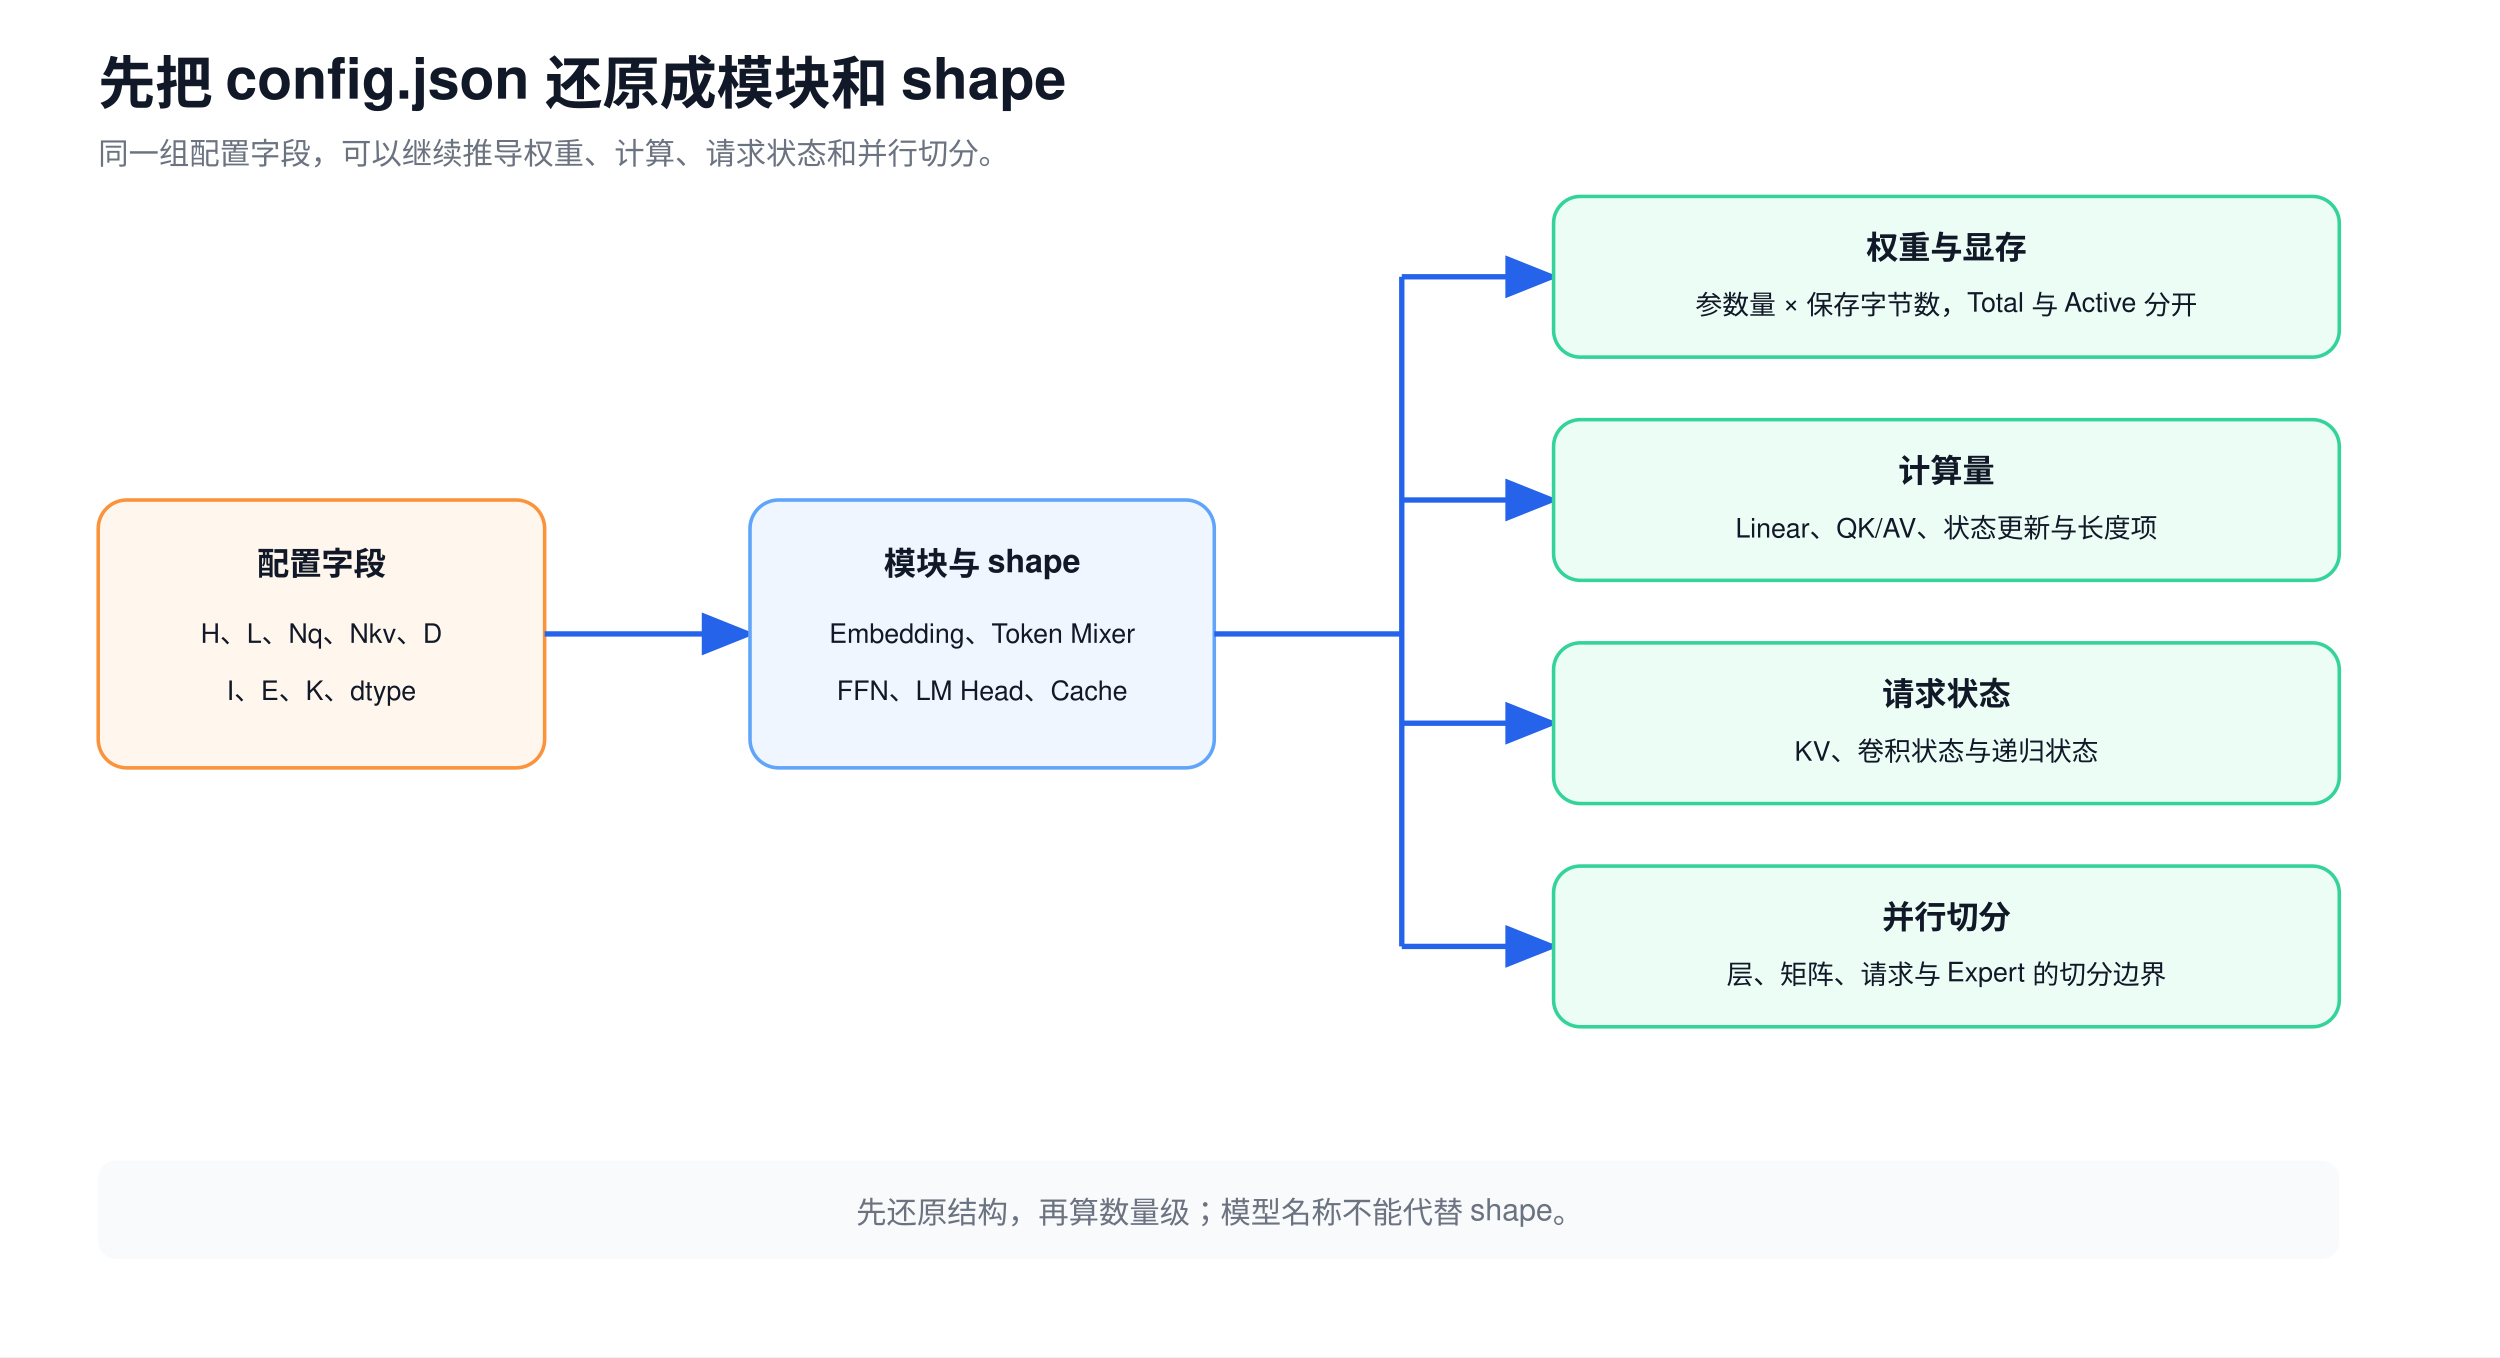
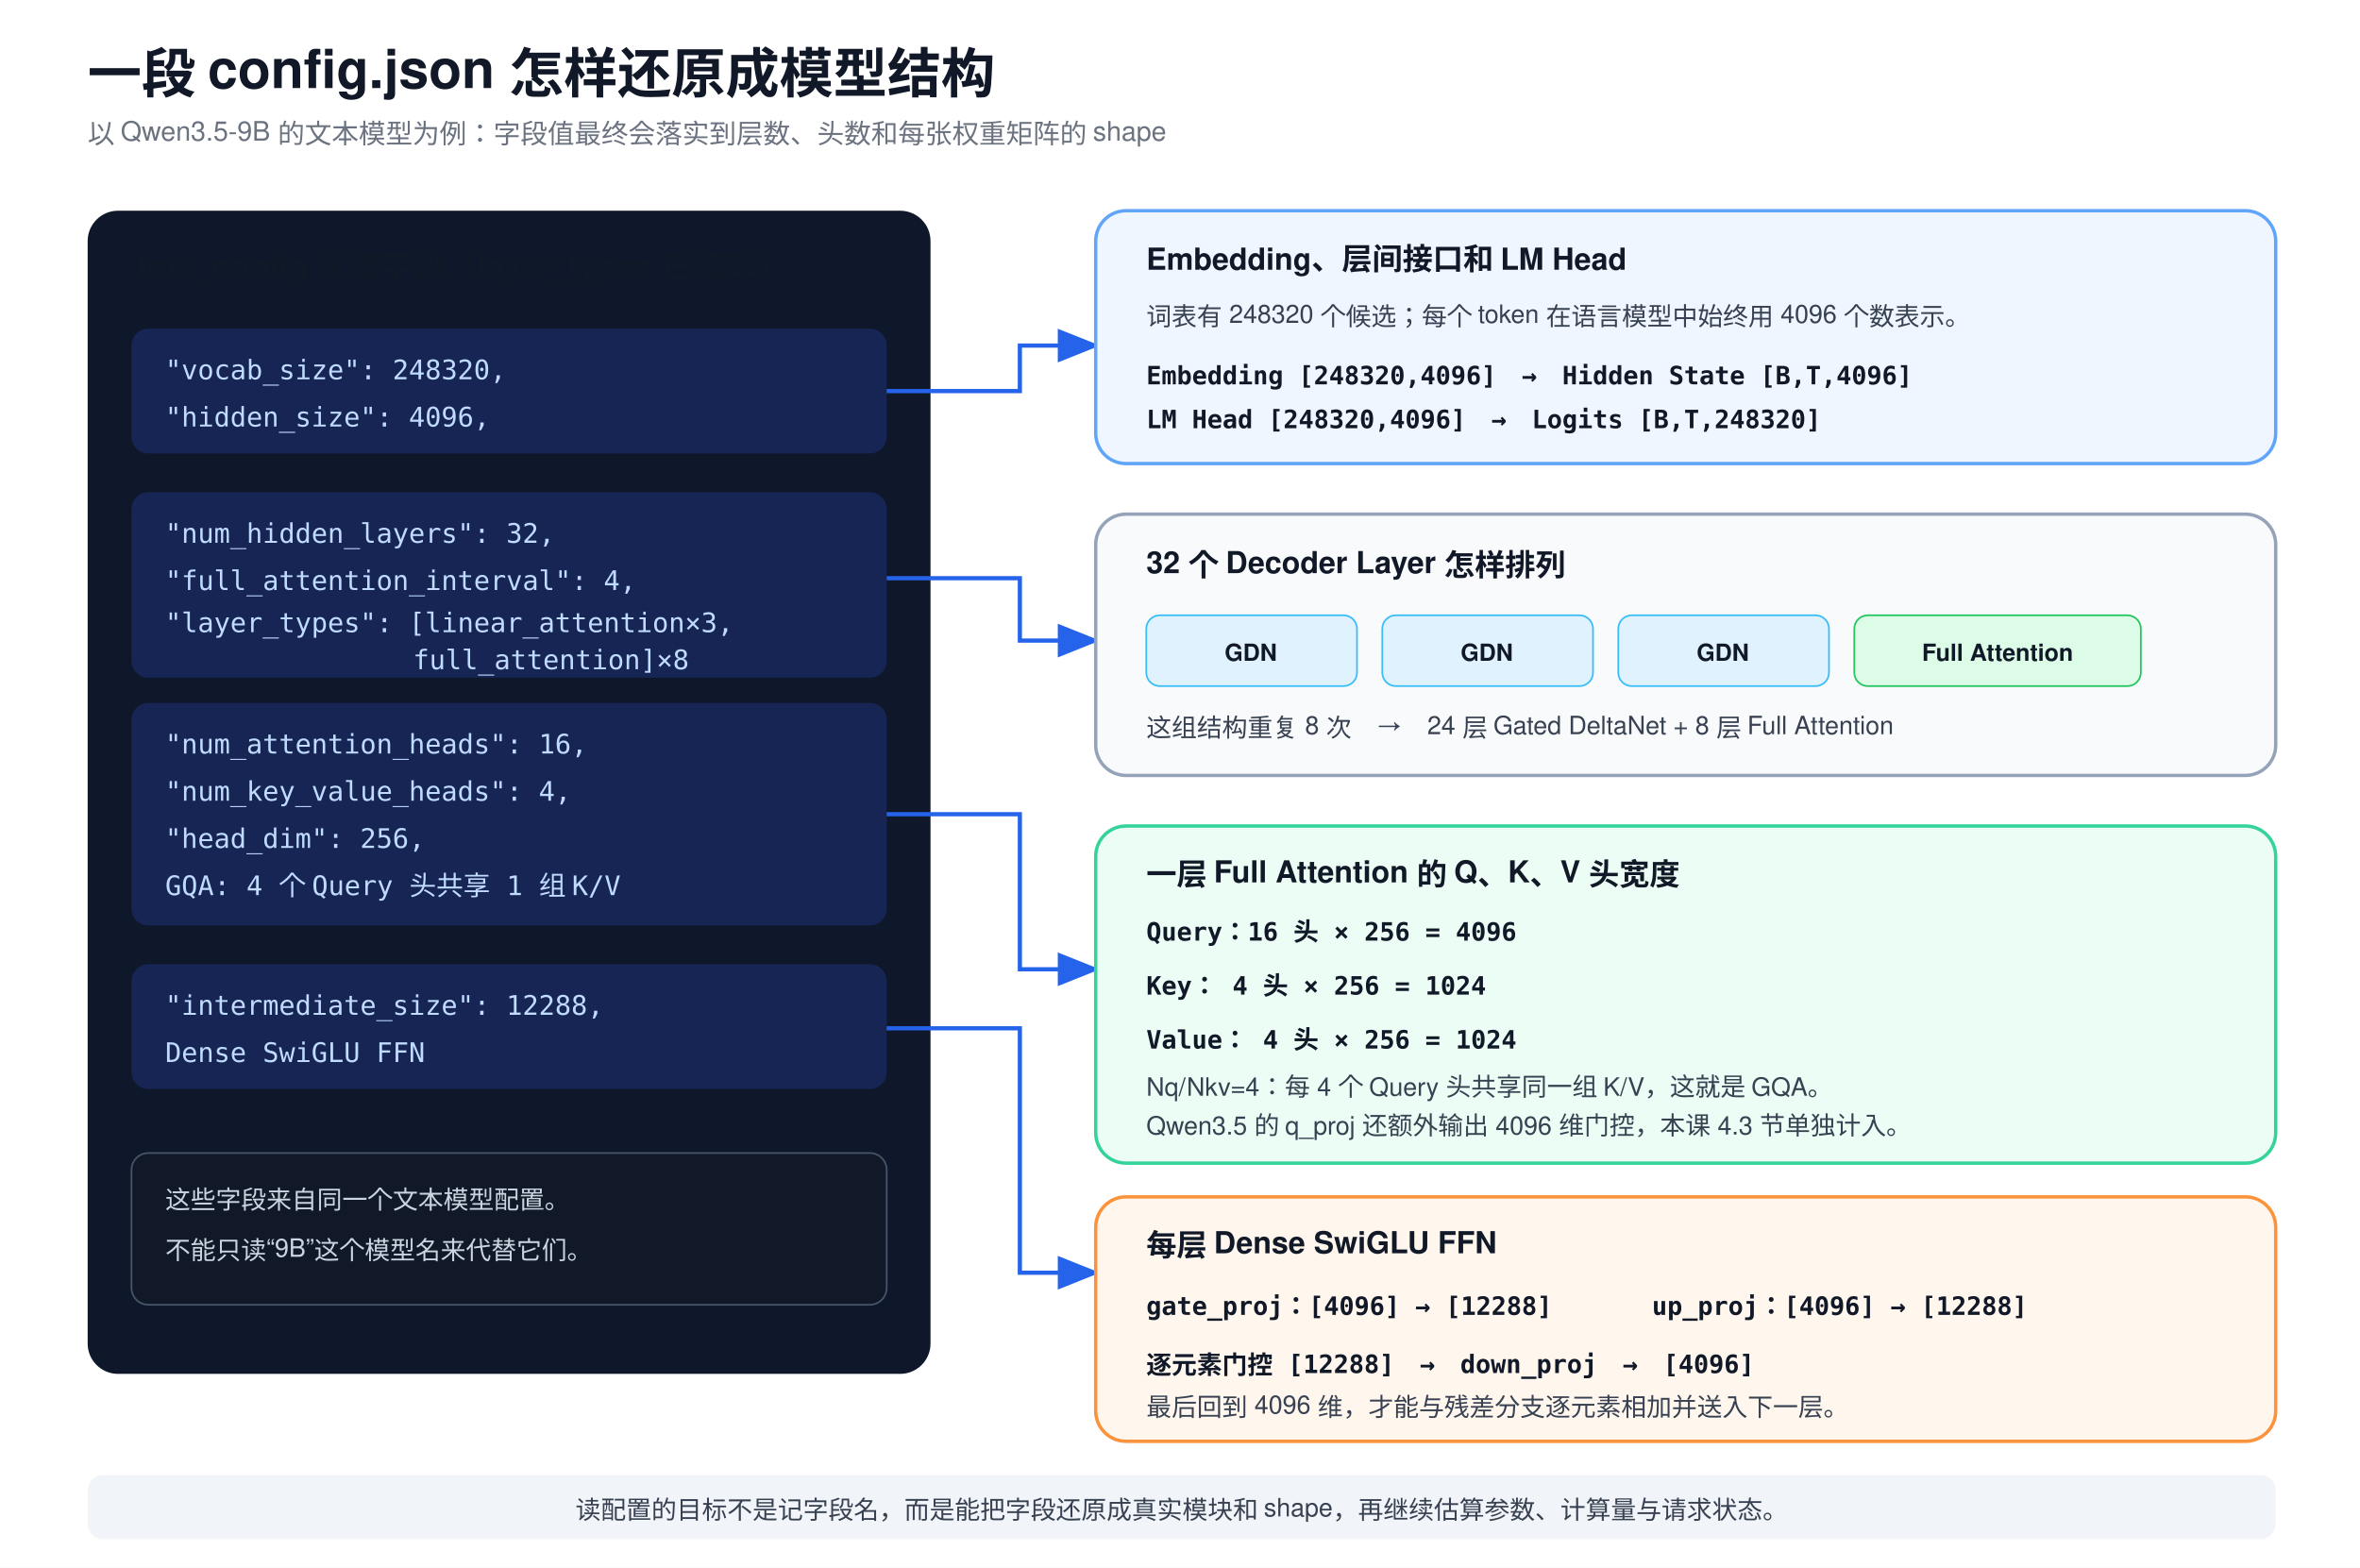
- <svg xmlns="http://www.w3.org/2000/svg" viewBox="0 0 1400 760" width="1400" height="760" role="img" aria-labelledby="title desc">
+ <svg xmlns="http://www.w3.org/2000/svg" viewBox="0 0 1400 930" width="1400" height="930" role="img" aria-labelledby="title desc">
  <defs>
-     <marker id="a" markerWidth="10" markerHeight="8" refX="9" refY="4" orient="auto">
+     <marker id="arrow-blue" markerWidth="10" markerHeight="8" refX="9" refY="4" orient="auto">
      <path d="M0,0 L10,4 L0,8 Z" fill="#2563eb" />
    </marker>
  </defs>
-   <style>text{font-family:'Helvetica Neue',Helvetica,Arial,'PingFang SC','Microsoft YaHei',sans-serif;fill:#111827}.title{font-size:32px;font-weight:700}.sub{font-size:17px;fill:#6b7280}.h{font-size:18px;font-weight:700;text-anchor:middle}.t{font-size:15px;text-anchor:middle}.line{fill:none;stroke:#2563eb;stroke-width:3;marker-end:url(#a)}</style>
-   <rect width="1400" height="760" fill="#fff" />
-   <text x="55" y="58" class="title">先把 config.json 还原成模块和 shape</text>
-   <text x="55" y="92" class="sub">同一组配置字段，可以继续推导权重、计算、请求状态和并行切分。</text>
-   <rect x="55" y="280" width="250" height="150" rx="16" fill="#fff7ed" stroke="#fb923c" stroke-width="2" />
-   <text x="180" y="322" class="h">配置字段</text>
-   <text x="180" y="360" class="t">H、L、Nq、Nkv、D</text>
-   <text x="180" y="392" class="t">I、E、K、dtype</text>
-   <path d="M305 355 H420" class="line" />
-   <rect x="420" y="280" width="260" height="150" rx="16" fill="#eff6ff" stroke="#60a5fa" stroke-width="2" />
-   <text x="550" y="322" class="h">模块与 shape</text>
-   <text x="550" y="360" class="t">Embedding、Token Mixer</text>
-   <text x="550" y="392" class="t">FFN、LM Head、Cache</text>
-   <path d="M680 355 H785 V155 M785 155 V530" fill="none" stroke="#2563eb" stroke-width="3" />
-   <path d="M785 155 H870" class="line" />
-   <path d="M785 280 H870" class="line" />
-   <path d="M785 405 H870" class="line" />
-   <path d="M785 530 H870" class="line" />
-   <rect x="870" y="110" width="440" height="90" rx="15" fill="#ecfdf5" stroke="#34d399" stroke-width="2" />
-   <text x="1090" y="145" class="h">权重与显存</text>
-   <text x="1090" y="176" class="t">参数量 × 保存字节数，Total 与 Active 分开</text>
-   <rect x="870" y="235" width="440" height="90" rx="15" fill="#ecfdf5" stroke="#34d399" stroke-width="2" />
-   <text x="1090" y="270" class="h">计算量</text>
-   <text x="1090" y="301" class="t">Linear、QK/AV、状态更新与长度项</text>
-   <rect x="870" y="360" width="440" height="90" rx="15" fill="#ecfdf5" stroke="#34d399" stroke-width="2" />
-   <text x="1090" y="395" class="h">请求状态</text>
-   <text x="1090" y="426" class="t">KV、卷积状态与递归状态</text>
-   <rect x="870" y="485" width="440" height="90" rx="15" fill="#ecfdf5" stroke="#34d399" stroke-width="2" />
-   <text x="1090" y="520" class="h">并行切分</text>
-   <text x="1090" y="551" class="t">层、矩阵、请求与 Expert 的切分边界</text>
-   <rect x="55" y="650" width="1255" height="55" rx="10" fill="#f8fafc" />
-   <text x="683" y="685" class="sub" text-anchor="middle">先还原结构，再算数量级；模型名称不能代替 shape。</text>
+   <style>
+     text { font-family: 'Helvetica Neue', Helvetica, Arial, 'PingFang SC', 'Microsoft YaHei', sans-serif; fill: #111827; }
+     .title { font-size: 32px; font-weight: 700; }
+     .subtitle { font-size: 16px; fill: #6b7280; }
+     .panel-title { font-size: 19px; font-weight: 700; }
+     .code { font-size: 16px; font-family: ui-monospace, SFMono-Regular, Menlo, Consolas, monospace; }
+     .code-light { fill: #bfdbfe; }
+     .card-title { font-size: 18px; font-weight: 700; }
+     .body { font-size: 15px; fill: #374151; }
+     .body-light { fill: #cbd5e1; }
+     .shape { font-size: 15px; font-weight: 600; font-family: ui-monospace, SFMono-Regular, Menlo, Consolas, monospace; }
+     .tag { font-size: 14px; font-weight: 700; text-anchor: middle; }
+     .arrow { fill: none; stroke: #2563eb; stroke-width: 2.5; marker-end: url(#arrow-blue); }
+   </style>
+   <rect width="1400" height="930" fill="#ffffff" />
+   <text x="52" y="55" class="title">一段 config.json 怎样还原成模型结构</text>
+   <text x="52" y="85" class="subtitle">以 Qwen3.5-9B 的文本模型为例：字段值最终会落实到层数、头数和每张权重矩阵的 shape</text>
+   <rect x="52" y="125" width="500" height="690" rx="18" fill="#0f172a" />
+   <text x="82" y="165" class="panel-title" fill="#ffffff">text_config 关键字段（layer_types 已缩写）</text>
+   <rect x="78" y="195" width="448" height="74" rx="10" fill="#172554" />
+   <text x="98" y="225" class="code code-light">"vocab_size": 248320,</text>
+   <text x="98" y="253" class="code code-light">"hidden_size": 4096,</text>
+   <rect x="78" y="292" width="448" height="110" rx="10" fill="#172554" />
+   <text x="98" y="322" class="code code-light">"num_hidden_layers": 32,</text>
+   <text x="98" y="350" class="code code-light">"full_attention_interval": 4,</text>
+   <text x="98" y="375" class="code code-light">"layer_types": [linear_attention×3,</text>
+   <text x="245" y="397" class="code code-light">full_attention]×8</text>
+   <rect x="78" y="417" width="448" height="132" rx="10" fill="#172554" />
+   <text x="98" y="447" class="code code-light">"num_attention_heads": 16,</text>
+   <text x="98" y="475" class="code code-light">"num_key_value_heads": 4,</text>
+   <text x="98" y="503" class="code code-light">"head_dim": 256,</text>
+   <text x="98" y="531" class="code code-light">GQA: 4 个 Query 头共享 1 组 K/V</text>
+   <rect x="78" y="572" width="448" height="74" rx="10" fill="#172554" />
+   <text x="98" y="602" class="code code-light">"intermediate_size": 12288,</text>
+   <text x="98" y="630" class="code code-light">Dense SwiGLU FFN</text>
+   <rect x="78" y="684" width="448" height="90" rx="10" fill="#111827" stroke="#475569" />
+   <text x="98" y="717" class="body body-light">这些字段来自同一个文本模型配置。</text>
+   <text x="98" y="747" class="body body-light">不能只读“9B”这个模型名来代替它们。</text>
+   <path d="M526 232 H605 V205 H650" class="arrow" />
+   <path d="M526 343 H605 V380 H650" class="arrow" />
+   <path d="M526 483 H605 V575 H650" class="arrow" />
+   <path d="M526 610 H605 V755 H650" class="arrow" />
+   <rect x="650" y="125" width="700" height="150" rx="18" fill="#eff6ff" stroke="#60a5fa" stroke-width="2" />
+   <text x="680" y="160" class="card-title">Embedding、层间接口和 LM Head</text>
+   <text x="680" y="193" class="body">词表有 248320 个候选；每个 token 在语言模型中始终用 4096 个数表示。</text>
+   <text x="680" y="228" class="shape">Embedding [248320,4096]　→　Hidden State [B,T,4096]</text>
+   <text x="680" y="254" class="shape">LM Head [248320,4096]　→　Logits [B,T,248320]</text>
+   <rect x="650" y="305" width="700" height="155" rx="18" fill="#f8fafc" stroke="#94a3b8" stroke-width="2" />
+   <text x="680" y="340" class="card-title">32 个 Decoder Layer 怎样排列</text>
+   <rect x="680" y="365" width="125" height="42" rx="8" fill="#e0f2fe" stroke="#38bdf8" />
+   <text x="742" y="392" class="tag">GDN</text>
+   <rect x="820" y="365" width="125" height="42" rx="8" fill="#e0f2fe" stroke="#38bdf8" />
+   <text x="882" y="392" class="tag">GDN</text>
+   <rect x="960" y="365" width="125" height="42" rx="8" fill="#e0f2fe" stroke="#38bdf8" />
+   <text x="1022" y="392" class="tag">GDN</text>
+   <rect x="1100" y="365" width="170" height="42" rx="8" fill="#dcfce7" stroke="#22c55e" />
+   <text x="1185" y="392" class="tag">Full Attention</text>
+   <text x="680" y="437" class="body">这组结构重复 8 次　→　24 层 Gated DeltaNet + 8 层 Full Attention</text>
+   <rect x="650" y="490" width="700" height="200" rx="18" fill="#ecfdf5" stroke="#34d399" stroke-width="2" />
+   <text x="680" y="525" class="card-title">一层 Full Attention 的 Q、K、V 头宽度</text>
+   <text x="680" y="558" class="shape">Query：16 头 × 256 = 4096</text>
+   <text x="680" y="590" class="shape">Key：   4 头 × 256 = 1024</text>
+   <text x="680" y="622" class="shape">Value： 4 头 × 256 = 1024</text>
+   <text x="680" y="650" class="body">Nq/Nkv=4：每 4 个 Query 头共享同一组 K/V，这就是 GQA。</text>
+   <text x="680" y="673" class="body">Qwen3.5 的 q_proj 还额外输出 4096 维门控，本课 4.3 节单独计入。</text>
+   <rect x="650" y="710" width="700" height="145" rx="18" fill="#fff7ed" stroke="#fb923c" stroke-width="2" />
+   <text x="680" y="745" class="card-title">每层 Dense SwiGLU FFN</text>
+   <text x="680" y="780" class="shape">gate_proj：[4096] → [12288]</text>
+   <text x="980" y="780" class="shape">up_proj：[4096] → [12288]</text>
+   <text x="680" y="815" class="shape">逐元素门控 [12288]　→　down_proj　→　[4096]</text>
+   <text x="680" y="840" class="body">最后回到 4096 维，才能与残差分支逐元素相加并送入下一层。</text>
+   <rect x="52" y="875" width="1298" height="38" rx="9" fill="#f1f5f9" />
+   <text x="701" y="901" class="body" text-anchor="middle">读配置的目标不是记字段名，而是能把字段还原成真实模块和 shape，再继续估算参数、计算量与请求状态。</text>
</svg>
